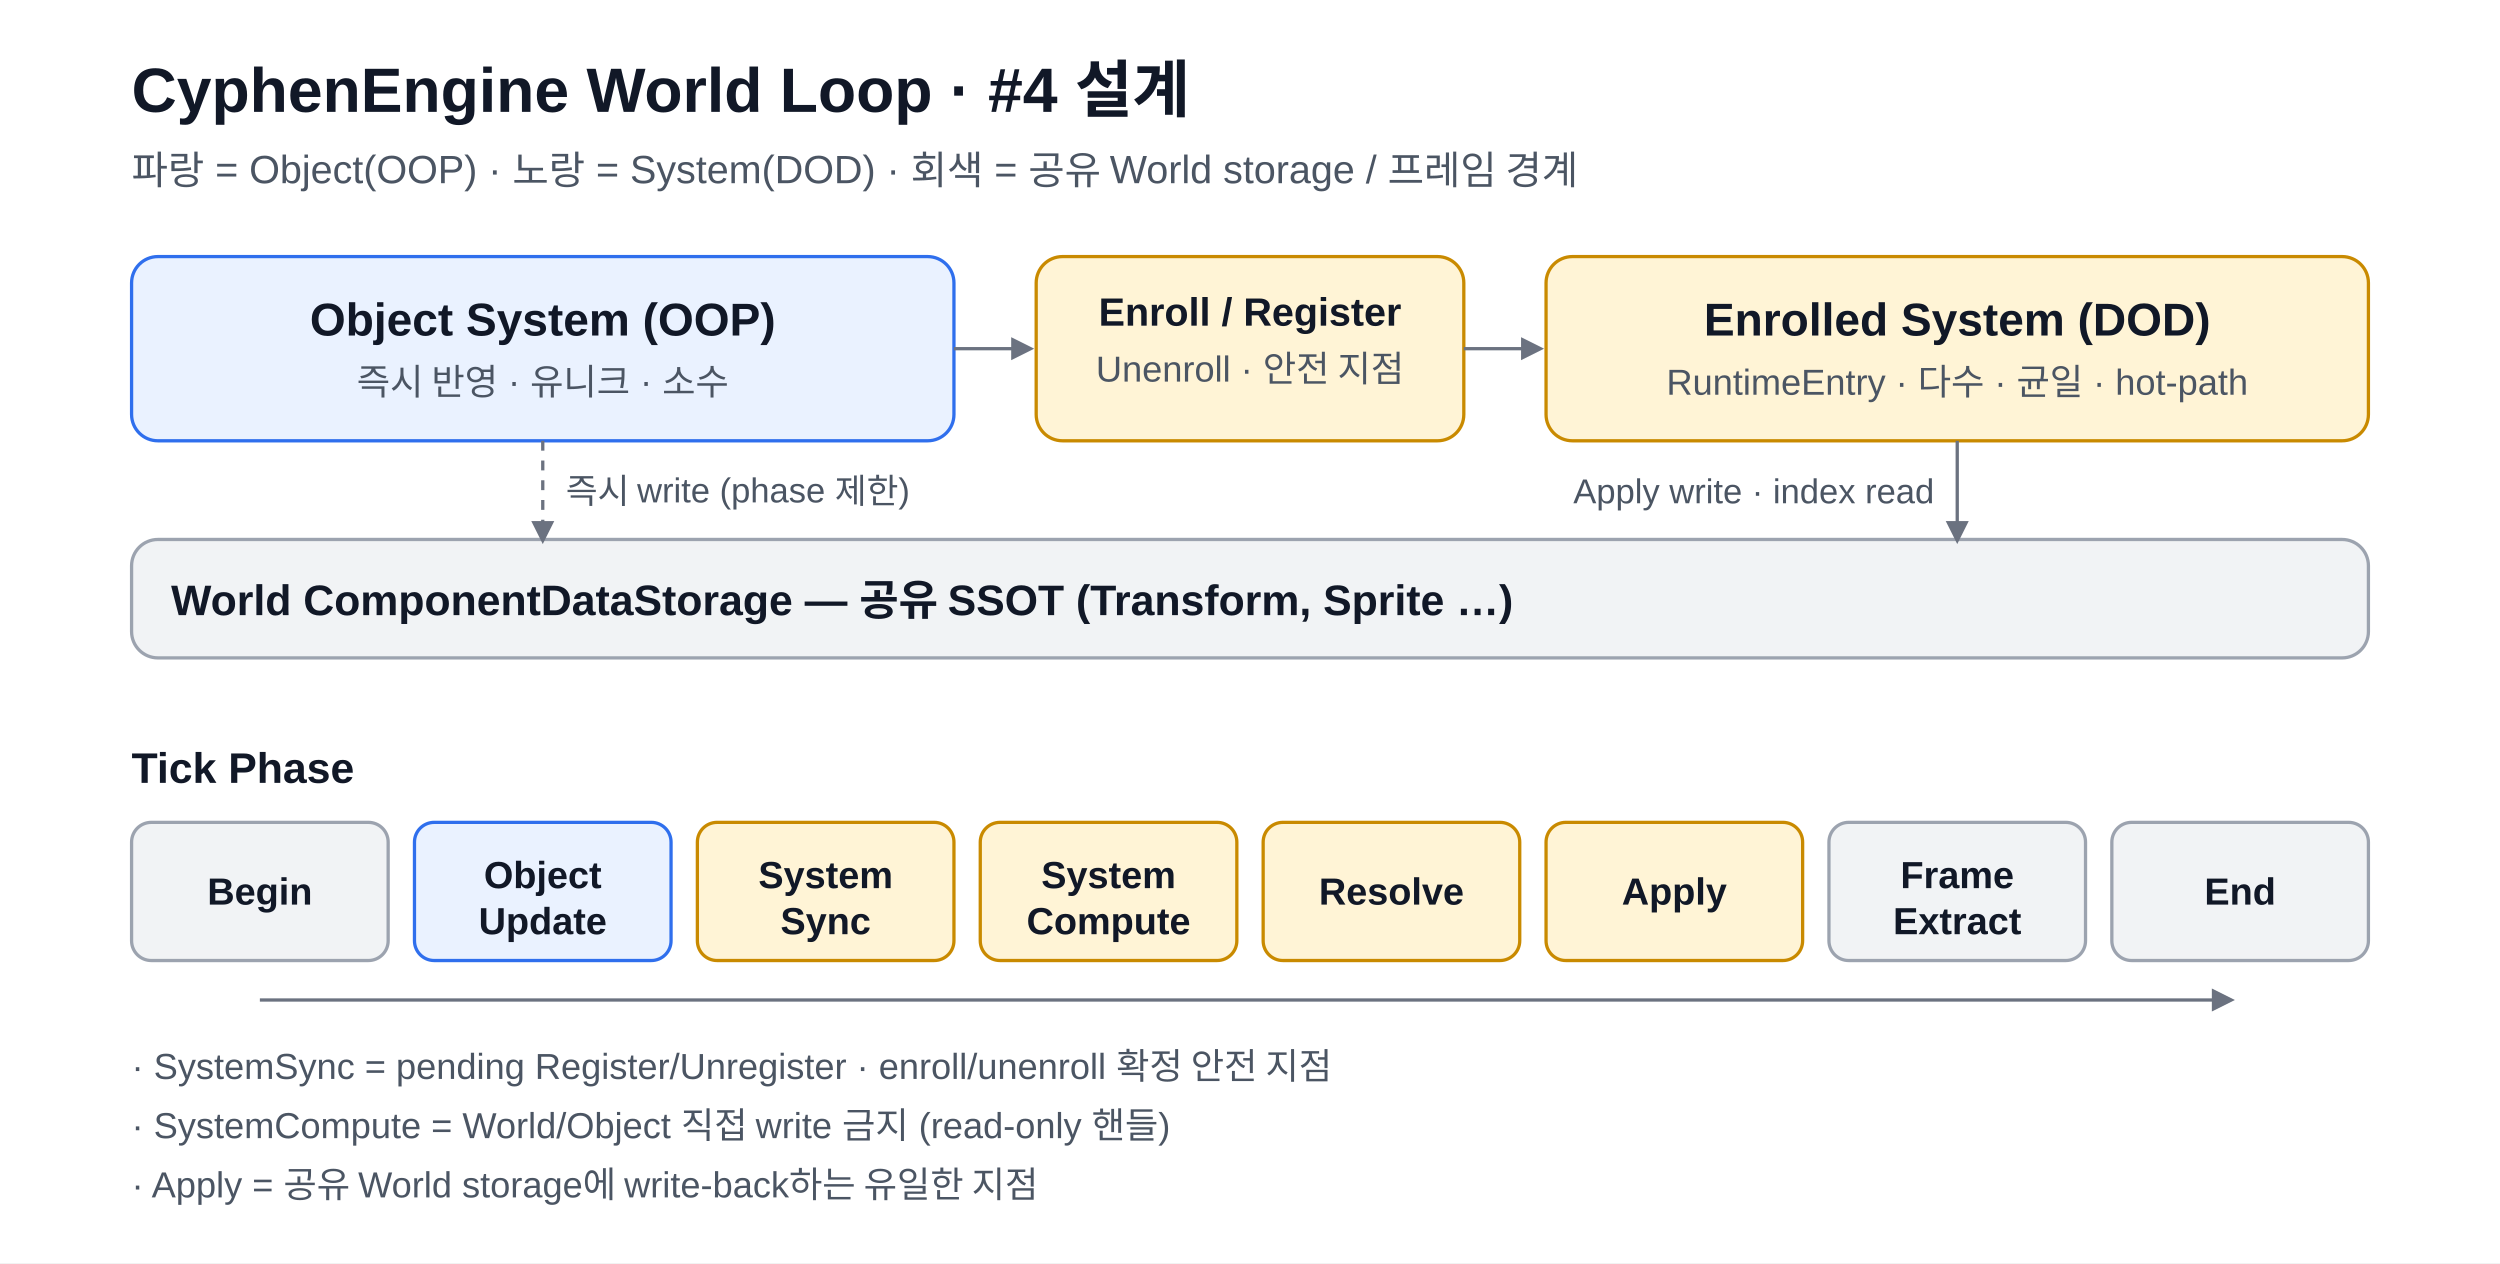
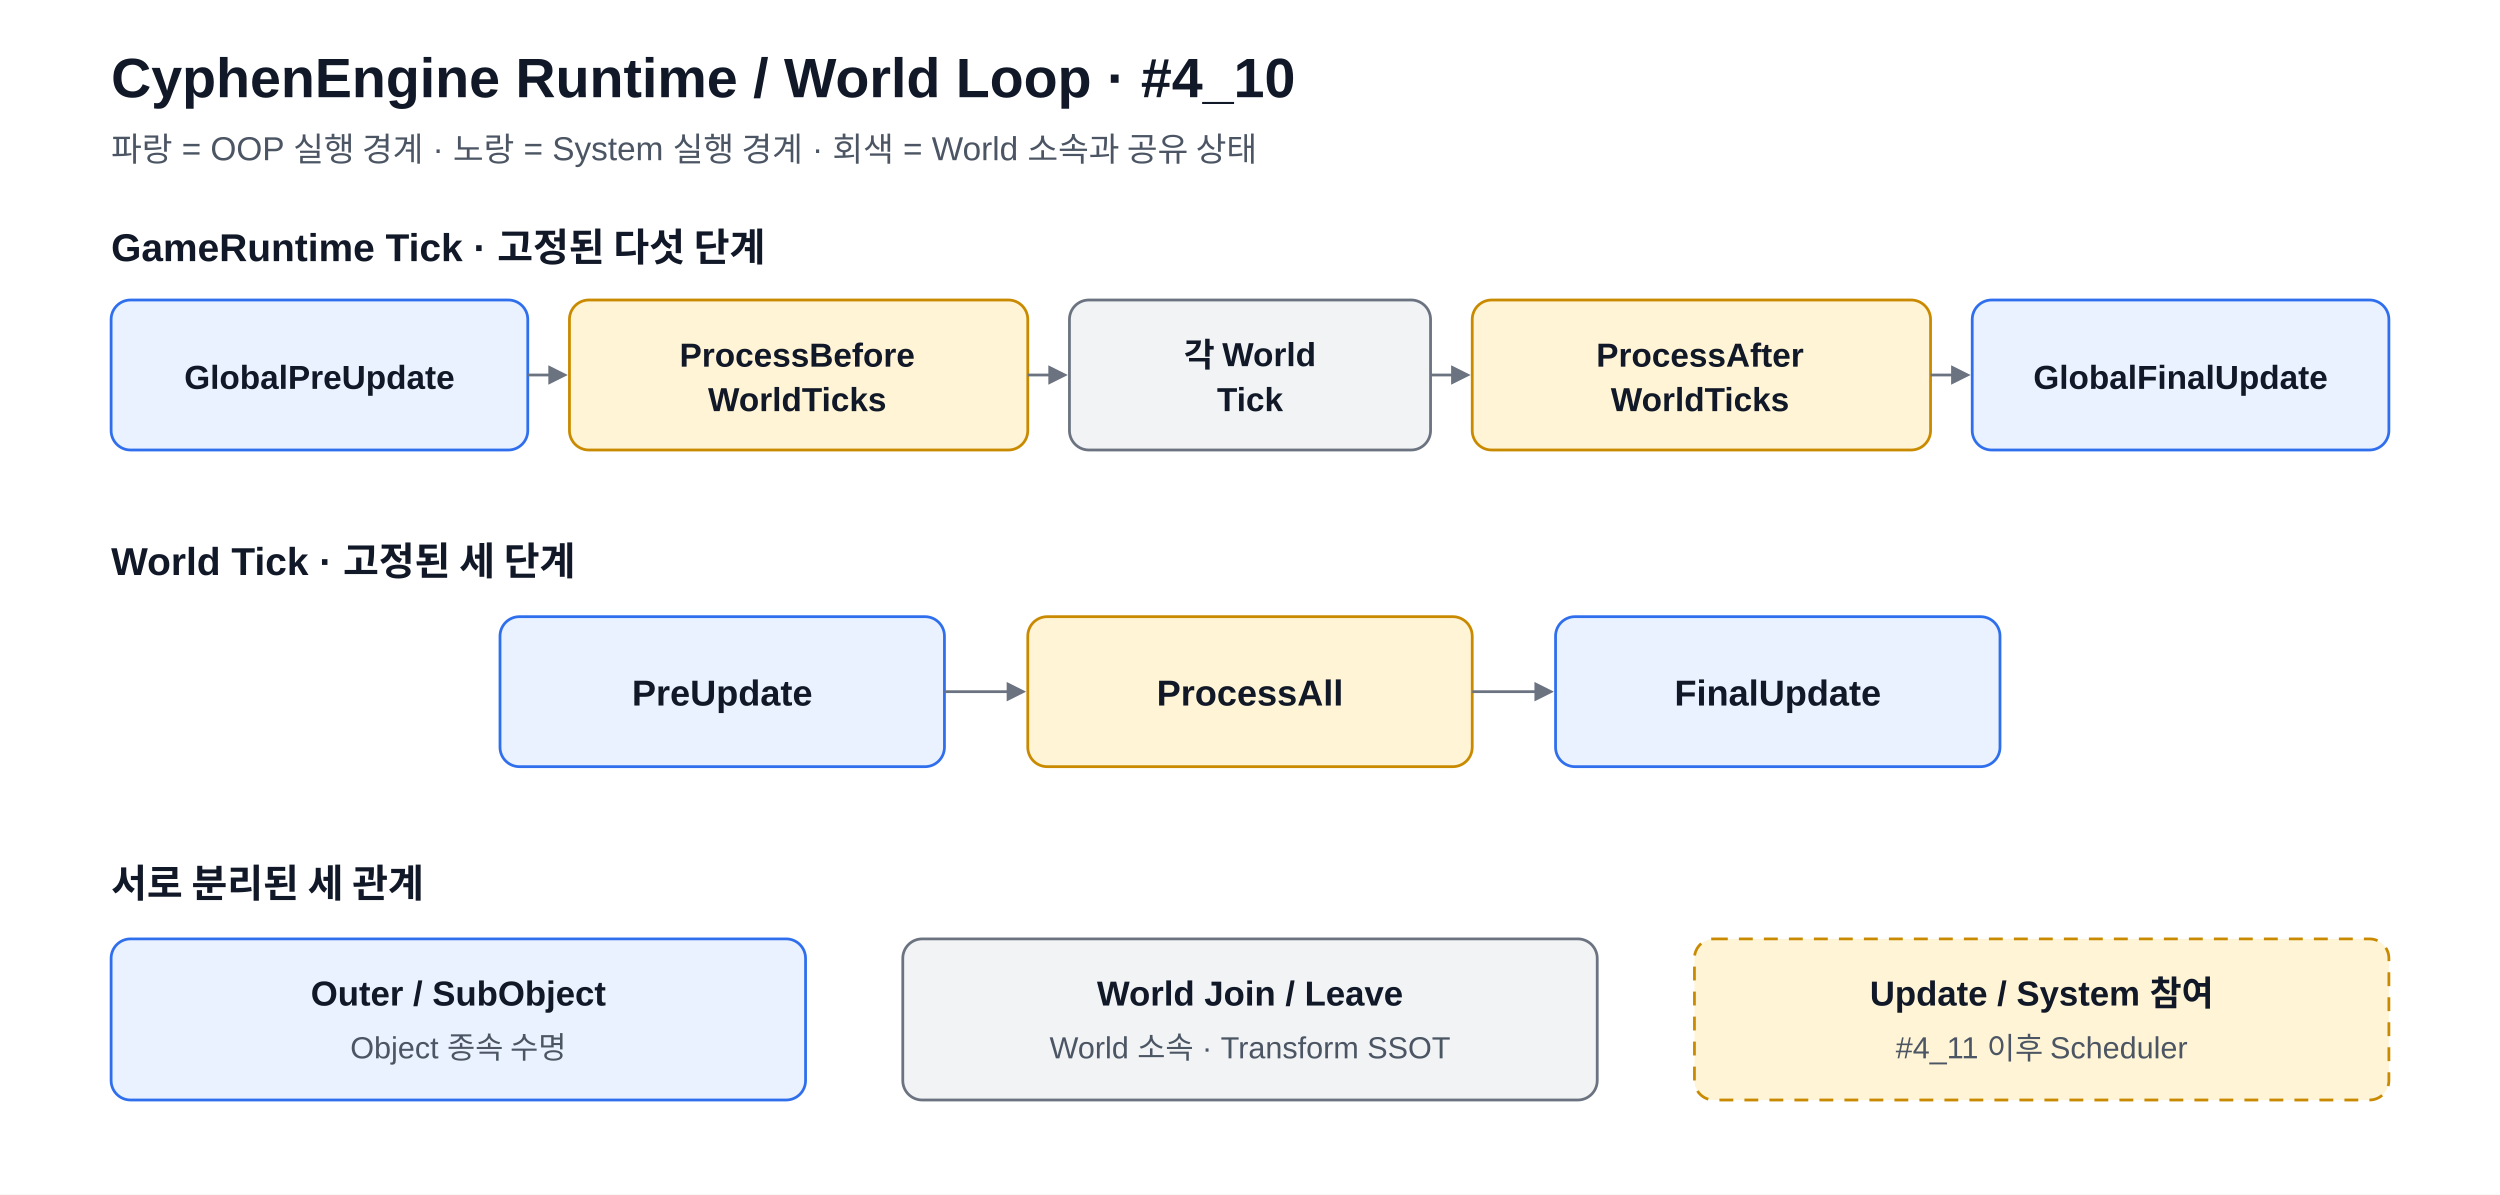
- <svg xmlns="http://www.w3.org/2000/svg" viewBox="0 0 760 384" font-family="Segoe UI, Malgun Gothic, Arial, sans-serif">
+ <svg xmlns="http://www.w3.org/2000/svg" viewBox="0 0 900 430" font-family="Segoe UI, Malgun Gothic, Arial, sans-serif">
  <defs>
-     <marker id="arw" viewBox="0 0 10 10" refX="8" refY="5" markerWidth="7" markerHeight="7" orient="auto-start-reverse">
+     <marker id="arrow" viewBox="0 0 10 10" refX="8" refY="5" markerWidth="7" markerHeight="7" orient="auto-start-reverse">
      <path d="M0 0 L10 5 L0 10 z" fill="#6b7280" />
    </marker>
  </defs>
-   <rect x="0" y="0" width="760" height="384" fill="#ffffff" />
-   <text x="40" y="34" font-size="19" font-weight="700" fill="#111827">CyphenEngine World Loop · #4 설계</text>
-   <text x="40" y="56" font-size="12" fill="#4b5563">파랑 = Object(OOP)  ·  노랑 = System(DOD)  ·  회색 = 공유 World storage / 프레임 경계</text>
-   <rect x="40" y="78" width="250" height="56" rx="8" fill="#eaf2ff" stroke="#2f6fed" />
-   <text x="165" y="102" font-size="14" font-weight="600" fill="#111827" text-anchor="middle">Object System (OOP)</text>
-   <text x="165" y="120" font-size="11" fill="#4b5563" text-anchor="middle">즉시 반영 · 유니크 · 소수</text>
-   <rect x="315" y="78" width="130" height="56" rx="8" fill="#fff4d6" stroke="#c98a00" />
-   <text x="380" y="99" font-size="12" font-weight="600" fill="#111827" text-anchor="middle">Enroll / Register</text>
-   <text x="380" y="116" font-size="11" fill="#4b5563" text-anchor="middle">Unenroll · 안전 지점</text>
-   <rect x="470" y="78" width="250" height="56" rx="8" fill="#fff4d6" stroke="#c98a00" />
-   <text x="595" y="102" font-size="14" font-weight="600" fill="#111827" text-anchor="middle">Enrolled System (DOD)</text>
-   <text x="595" y="120" font-size="11" fill="#4b5563" text-anchor="middle">RuntimeEntry · 다수 · 균일 · hot-path</text>
-   <line x1="290" y1="106" x2="313" y2="106" stroke="#6b7280" marker-end="url(#arw)" />
-   <line x1="445" y1="106" x2="468" y2="106" stroke="#6b7280" marker-end="url(#arw)" />
-   <rect x="40" y="164" width="680" height="36" rx="8" fill="#f1f3f5" stroke="#9ca3af" />
-   <text x="52" y="187" font-size="13" font-weight="600" fill="#111827">World ComponentDataStorage — 공유 SSOT (Transform, Sprite …)</text>
-   <line x1="165" y1="134" x2="165" y2="164" stroke="#6b7280" stroke-dasharray="3 3" marker-end="url(#arw)" />
-   <text x="172" y="153" font-size="10.5" fill="#4b5563">즉시 write (phase 제한)</text>
-   <line x1="595" y1="134" x2="595" y2="164" stroke="#6b7280" marker-end="url(#arw)" />
-   <text x="588" y="153" font-size="10.5" fill="#4b5563" text-anchor="end">Apply write · index read</text>
-   <text x="40" y="238" font-size="13" font-weight="600" fill="#111827">Tick Phase</text>
-   <rect x="40" y="250" width="78" height="42" rx="6" fill="#f1f3f5" stroke="#9ca3af" />
-   <text x="79" y="275" font-size="11.5" font-weight="600" fill="#111827" text-anchor="middle">Begin</text>
-   <rect x="126" y="250" width="78" height="42" rx="6" fill="#eaf2ff" stroke="#2f6fed" />
-   <text x="165" y="270" font-size="11.5" font-weight="600" fill="#111827" text-anchor="middle">Object</text>
-   <text x="165" y="284" font-size="11.5" font-weight="600" fill="#111827" text-anchor="middle">Update</text>
-   <rect x="212" y="250" width="78" height="42" rx="6" fill="#fff4d6" stroke="#c98a00" />
-   <text x="251" y="270" font-size="11.5" font-weight="600" fill="#111827" text-anchor="middle">System</text>
-   <text x="251" y="284" font-size="11.5" font-weight="600" fill="#111827" text-anchor="middle">Sync</text>
-   <rect x="298" y="250" width="78" height="42" rx="6" fill="#fff4d6" stroke="#c98a00" />
-   <text x="337" y="270" font-size="11.5" font-weight="600" fill="#111827" text-anchor="middle">System</text>
-   <text x="337" y="284" font-size="11.5" font-weight="600" fill="#111827" text-anchor="middle">Compute</text>
-   <rect x="384" y="250" width="78" height="42" rx="6" fill="#fff4d6" stroke="#c98a00" />
-   <text x="423" y="275" font-size="11.5" font-weight="600" fill="#111827" text-anchor="middle">Resolve</text>
-   <rect x="470" y="250" width="78" height="42" rx="6" fill="#fff4d6" stroke="#c98a00" />
-   <text x="509" y="275" font-size="11.5" font-weight="600" fill="#111827" text-anchor="middle">Apply</text>
-   <rect x="556" y="250" width="78" height="42" rx="6" fill="#f1f3f5" stroke="#9ca3af" />
-   <text x="595" y="270" font-size="11.5" font-weight="600" fill="#111827" text-anchor="middle">Frame</text>
-   <text x="595" y="284" font-size="11.5" font-weight="600" fill="#111827" text-anchor="middle">Extract</text>
-   <rect x="642" y="250" width="78" height="42" rx="6" fill="#f1f3f5" stroke="#9ca3af" />
-   <text x="681" y="275" font-size="11.5" font-weight="600" fill="#111827" text-anchor="middle">End</text>
-   <line x1="79" y1="304" x2="678" y2="304" stroke="#6b7280" marker-end="url(#arw)" />
-   <text x="40" y="328" font-size="11" fill="#4b5563">· SystemSync = pending Register/Unregister · enroll/unenroll 확정 안전 지점</text>
-   <text x="40" y="346" font-size="11" fill="#4b5563">· SystemCompute = World/Object 직접 write 금지 (read-only 핸들)</text>
-   <text x="40" y="364" font-size="11" fill="#4b5563">· Apply = 공유 World storage에 write-back하는 유일한 지점</text>
+   <rect x="0" y="0" width="900" height="430" fill="#ffffff" />
+   <text x="40" y="35" font-size="20" font-weight="700" fill="#111827">CyphenEngine Runtime / World Loop · #4_10</text>
+   <text x="40" y="58" font-size="12" fill="#4b5563">파랑 = OOP 실행 경계 · 노랑 = System 실행 경계 · 회색 = World 소속과 공유 상태</text>
+   <text x="40" y="94" font-size="14" font-weight="700" fill="#111827">GameRuntime Tick · 고정된 다섯 단계</text>
+   <rect x="40" y="108" width="150" height="54" rx="7" fill="#eaf2ff" stroke="#2f6fed" />
+   <text x="115" y="140" font-size="12" font-weight="600" fill="#111827" text-anchor="middle">GlobalPreUpdate</text>
+   <rect x="205" y="108" width="165" height="54" rx="7" fill="#fff4d6" stroke="#c98a00" />
+   <text x="287" y="132" font-size="12" font-weight="600" fill="#111827" text-anchor="middle">ProcessBefore</text>
+   <text x="287" y="148" font-size="12" font-weight="600" fill="#111827" text-anchor="middle">WorldTicks</text>
+   <rect x="385" y="108" width="130" height="54" rx="7" fill="#f1f3f5" stroke="#6b7280" />
+   <text x="450" y="132" font-size="12" font-weight="600" fill="#111827" text-anchor="middle">각 World</text>
+   <text x="450" y="148" font-size="12" font-weight="600" fill="#111827" text-anchor="middle">Tick</text>
+   <rect x="530" y="108" width="165" height="54" rx="7" fill="#fff4d6" stroke="#c98a00" />
+   <text x="612" y="132" font-size="12" font-weight="600" fill="#111827" text-anchor="middle">ProcessAfter</text>
+   <text x="612" y="148" font-size="12" font-weight="600" fill="#111827" text-anchor="middle">WorldTicks</text>
+   <rect x="710" y="108" width="150" height="54" rx="7" fill="#eaf2ff" stroke="#2f6fed" />
+   <text x="785" y="140" font-size="12" font-weight="600" fill="#111827" text-anchor="middle">GlobalFinalUpdate</text>
+   <line x1="190" y1="135" x2="203" y2="135" stroke="#6b7280" marker-end="url(#arrow)" />
+   <line x1="370" y1="135" x2="383" y2="135" stroke="#6b7280" marker-end="url(#arrow)" />
+   <line x1="515" y1="135" x2="528" y2="135" stroke="#6b7280" marker-end="url(#arrow)" />
+   <line x1="695" y1="135" x2="708" y2="135" stroke="#6b7280" marker-end="url(#arrow)" />
+   <text x="40" y="207" font-size="14" font-weight="700" fill="#111827">World Tick · 고정된 세 단계</text>
+   <rect x="180" y="222" width="160" height="54" rx="7" fill="#eaf2ff" stroke="#2f6fed" />
+   <text x="260" y="254" font-size="13" font-weight="600" fill="#111827" text-anchor="middle">PreUpdate</text>
+   <rect x="370" y="222" width="160" height="54" rx="7" fill="#fff4d6" stroke="#c98a00" />
+   <text x="450" y="254" font-size="13" font-weight="600" fill="#111827" text-anchor="middle">ProcessAll</text>
+   <rect x="560" y="222" width="160" height="54" rx="7" fill="#eaf2ff" stroke="#2f6fed" />
+   <text x="640" y="254" font-size="13" font-weight="600" fill="#111827" text-anchor="middle">FinalUpdate</text>
+   <line x1="340" y1="249" x2="368" y2="249" stroke="#6b7280" marker-end="url(#arrow)" />
+   <line x1="530" y1="249" x2="558" y2="249" stroke="#6b7280" marker-end="url(#arrow)" />
+   <text x="40" y="323" font-size="14" font-weight="700" fill="#111827">서로 분리된 세 관계</text>
+   <rect x="40" y="338" width="250" height="58" rx="7" fill="#eaf2ff" stroke="#2f6fed" />
+   <text x="165" y="362" font-size="12.5" font-weight="600" fill="#111827" text-anchor="middle">Outer / SubObject</text>
+   <text x="165" y="381" font-size="11" fill="#4b5563" text-anchor="middle">Object 종속 수명</text>
+   <rect x="325" y="338" width="250" height="58" rx="7" fill="#f1f3f5" stroke="#6b7280" />
+   <text x="450" y="362" font-size="12.5" font-weight="600" fill="#111827" text-anchor="middle">World Join / Leave</text>
+   <text x="450" y="381" font-size="11" fill="#4b5563" text-anchor="middle">World 소속 · Transform SSOT</text>
+   <rect x="610" y="338" width="250" height="58" rx="7" fill="#fff4d6" stroke="#c98a00" stroke-dasharray="5 4" />
+   <text x="735" y="362" font-size="12.5" font-weight="600" fill="#111827" text-anchor="middle">Update / System 참여</text>
+   <text x="735" y="381" font-size="11" fill="#4b5563" text-anchor="middle">#4_11 이후 Scheduler</text>
</svg>
